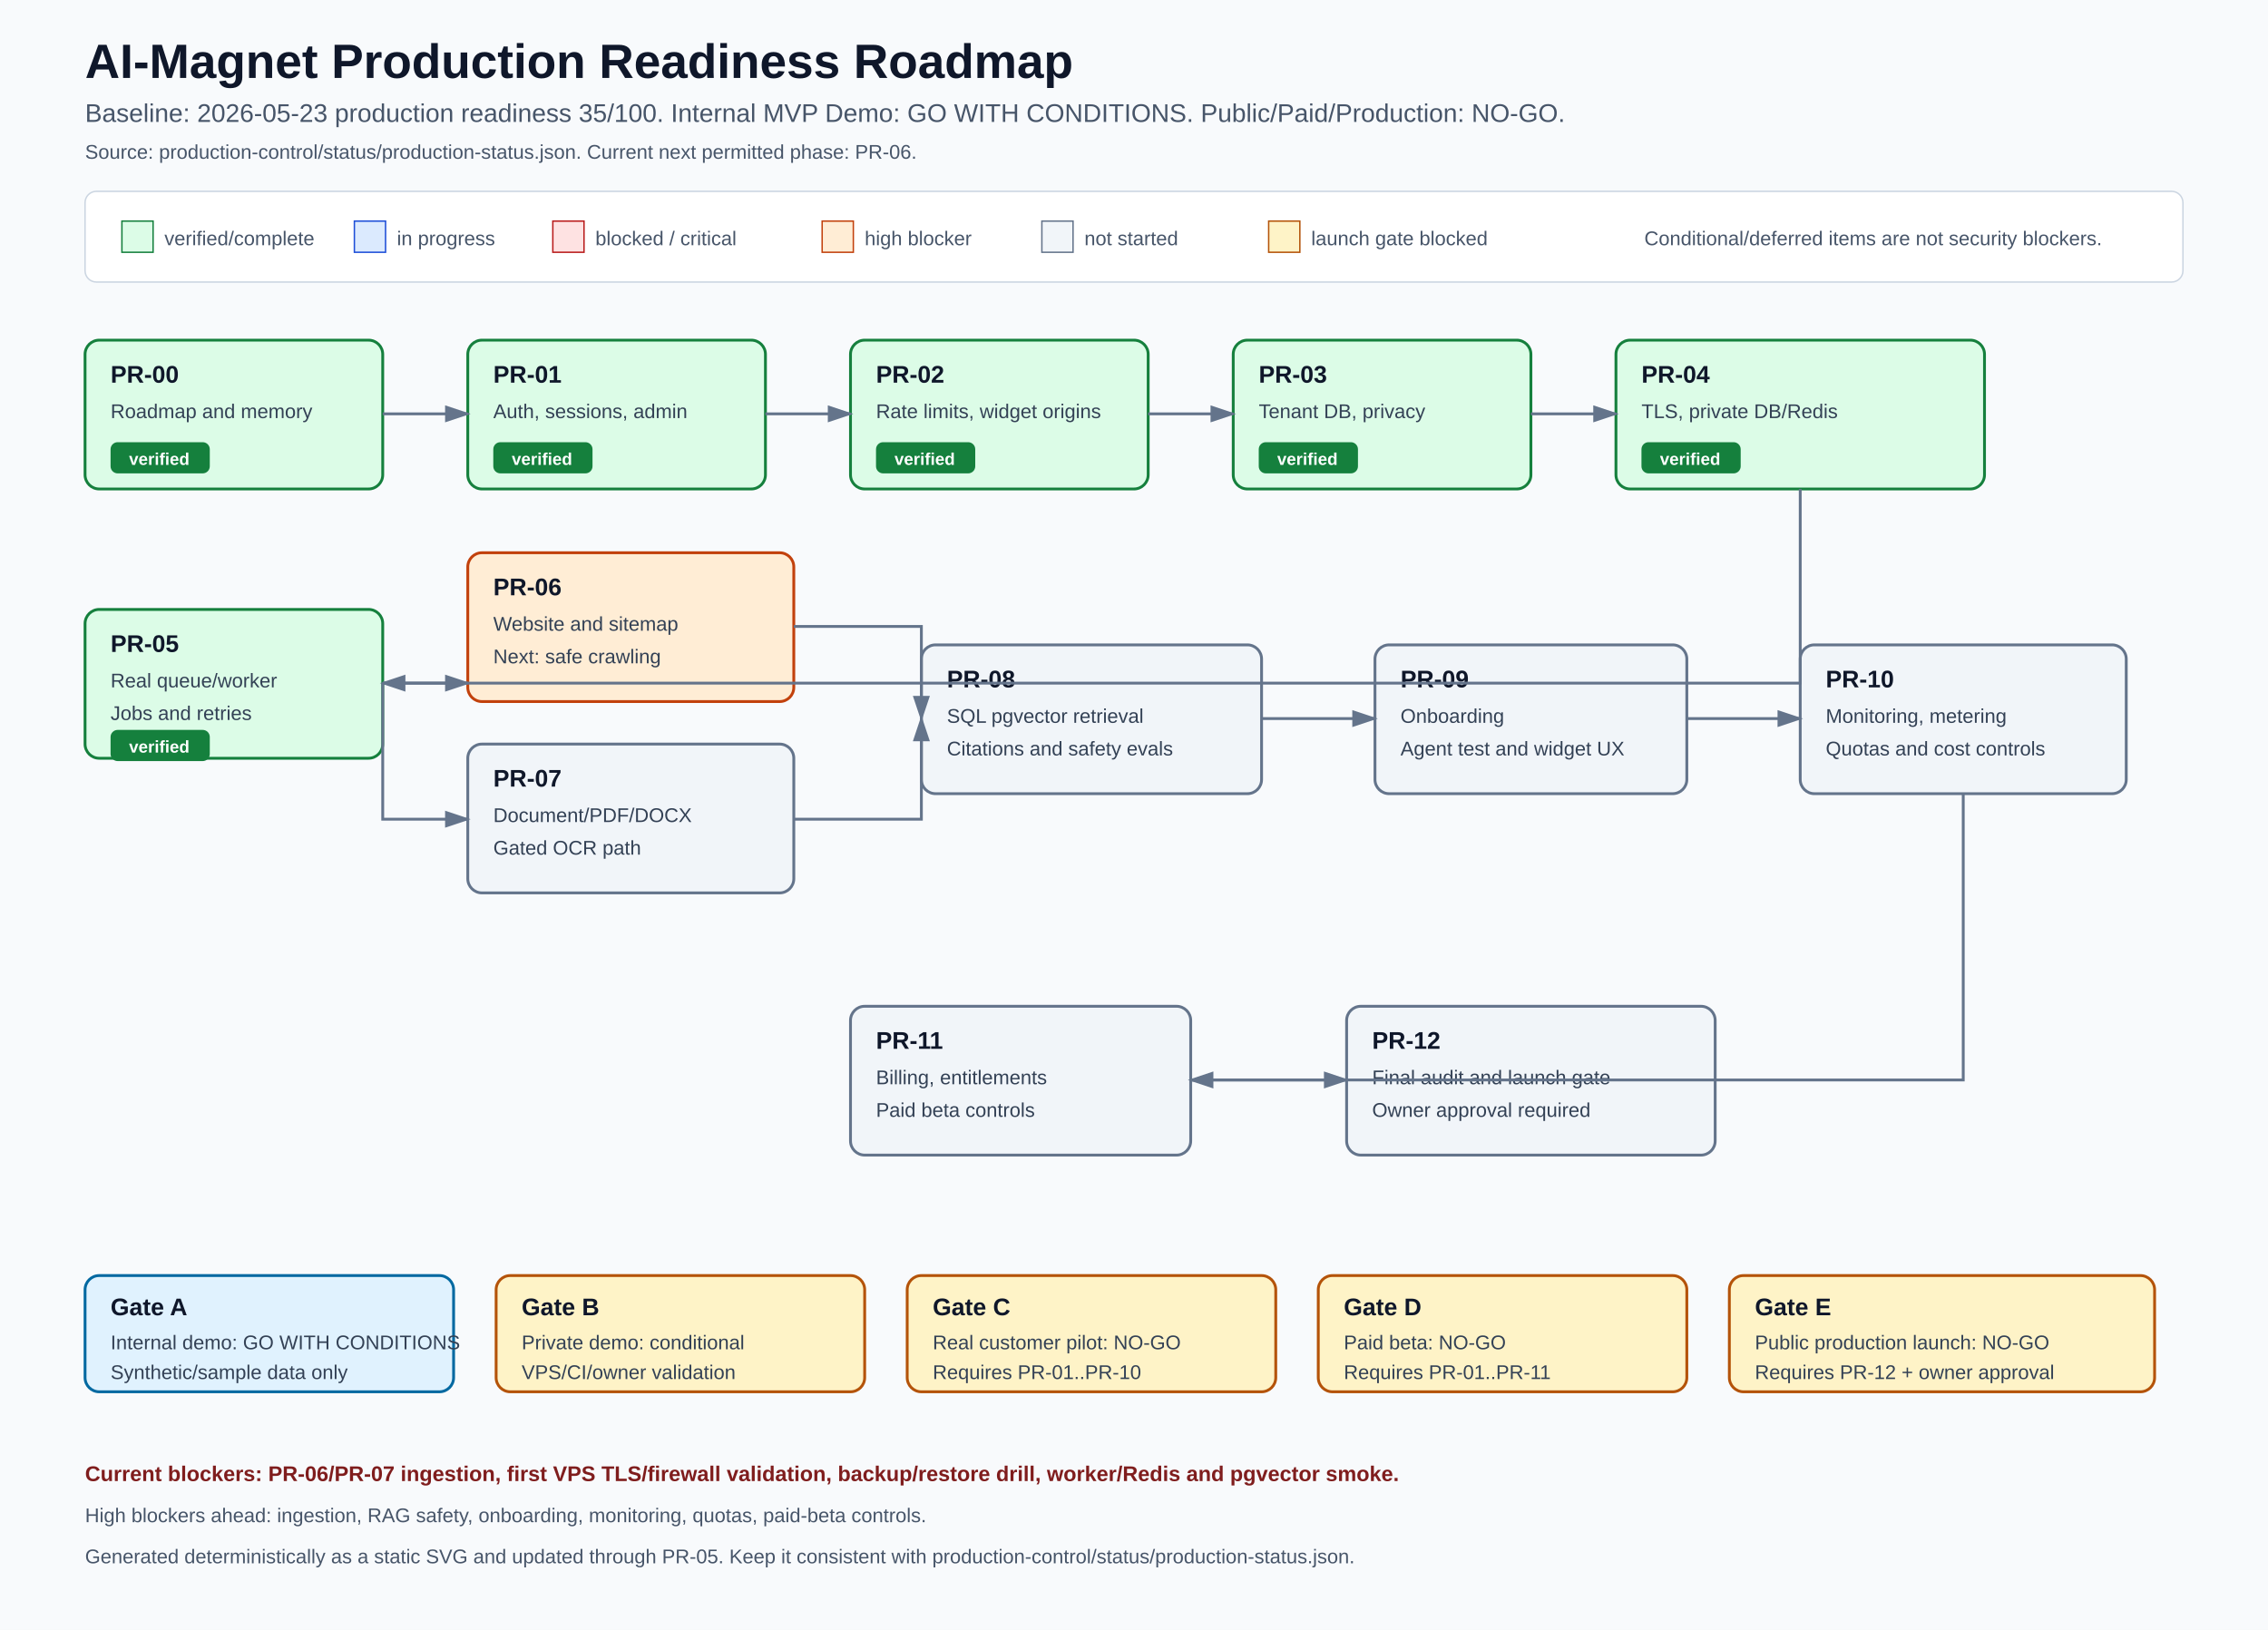
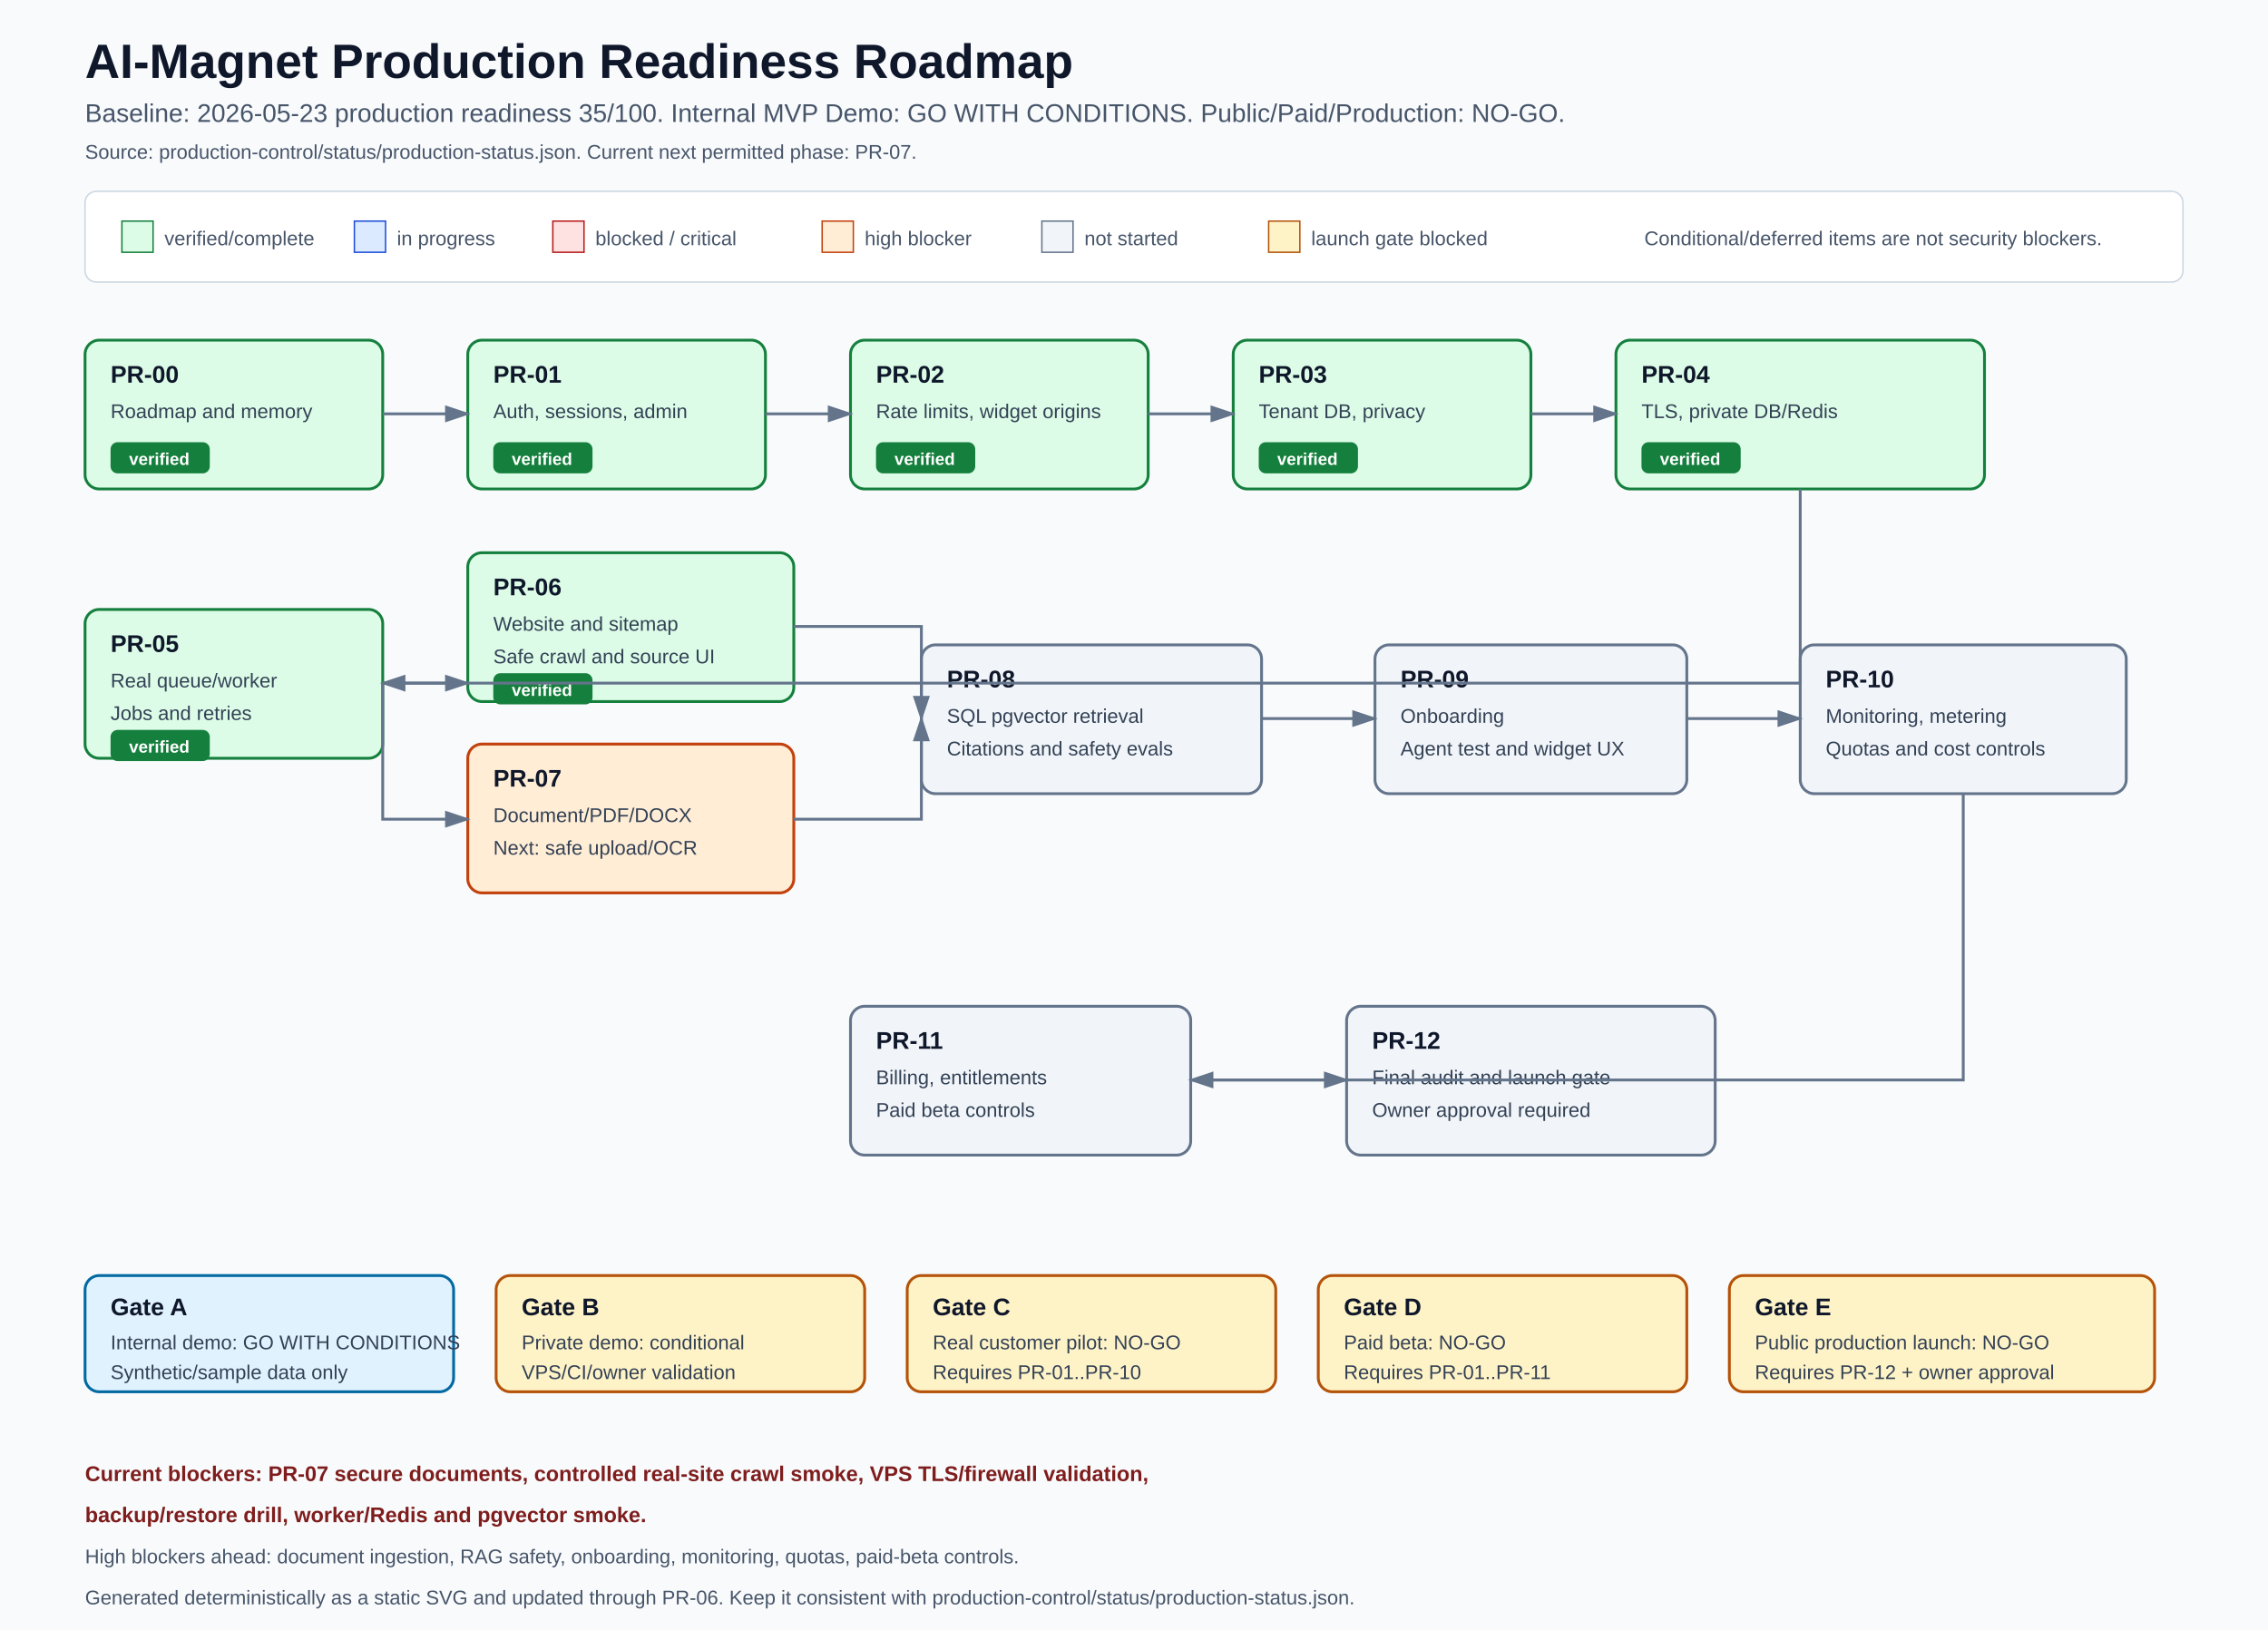
<svg xmlns="http://www.w3.org/2000/svg" width="1600" height="1150" viewBox="0 0 1600 1150" role="img" aria-labelledby="title desc">
  <defs>
    <style>
      .bg { fill: #f8fafc; }
      .title { font: 700 34px Arial, sans-serif; fill: #0f172a; }
      .subtitle { font: 18px Arial, sans-serif; fill: #475569; }
      .small { font: 14px Arial, sans-serif; fill: #475569; }
      .card-title { font: 700 17px Arial, sans-serif; fill: #0f172a; }
      .card-text { font: 14px Arial, sans-serif; fill: #334155; }
      .badge { font: 700 12px Arial, sans-serif; fill: #ffffff; }
      .verified { fill: #dcfce7; stroke: #15803d; stroke-width: 2; }
      .progressing { fill: #dbeafe; stroke: #1d4ed8; stroke-width: 2; }
      .blocked { fill: #fee2e2; stroke: #b91c1c; stroke-width: 2; }
      .critical { fill: #fee2e2; stroke: #b91c1c; stroke-width: 2; }
      .high { fill: #ffedd5; stroke: #c2410c; stroke-width: 2; }
      .pending { fill: #f1f5f9; stroke: #64748b; stroke-width: 2; }
      .gate-ok { fill: #e0f2fe; stroke: #0369a1; stroke-width: 2; }
      .gate-no { fill: #fef3c7; stroke: #b45309; stroke-width: 2; }
      .legend { fill: #ffffff; stroke: #cbd5e1; stroke-width: 1; }
      .arrow { stroke: #64748b; stroke-width: 2; marker-end: url(#arrowhead); fill: none; }
      .blocker { font: 700 15px Arial, sans-serif; fill: #7f1d1d; }
    </style>
    <marker id="arrowhead" markerWidth="10" markerHeight="10" refX="8" refY="3" orient="auto">
      <path d="M0,0 L0,6 L9,3 z" fill="#64748b" />
    </marker>
  </defs>
  <rect class="bg" width="1600" height="1150" />
  <text class="title" x="60" y="55">AI-Magnet Production Readiness Roadmap</text>
  <text class="subtitle" x="60" y="86">Baseline: 2026-05-23 production readiness 35/100. Internal MVP Demo: GO WITH CONDITIONS. Public/Paid/Production: NO-GO.</text>
-   <text class="small" x="60" y="112">Source: production-control/status/production-status.json. Current next permitted phase: PR-06.</text>
+   <text class="small" x="60" y="112">Source: production-control/status/production-status.json. Current next permitted phase: PR-07.</text>
  <rect class="legend" x="60" y="135" width="1480" height="64" rx="8" />
  <rect x="86" y="156" width="22" height="22" fill="#dcfce7" stroke="#15803d" />
  <text class="small" x="116" y="173">verified/complete</text>
  <rect x="250" y="156" width="22" height="22" fill="#dbeafe" stroke="#1d4ed8" />
  <text class="small" x="280" y="173">in progress</text>
  <rect x="390" y="156" width="22" height="22" fill="#fee2e2" stroke="#b91c1c" />
  <text class="small" x="420" y="173">blocked / critical</text>
  <rect x="580" y="156" width="22" height="22" fill="#ffedd5" stroke="#c2410c" />
  <text class="small" x="610" y="173">high blocker</text>
  <rect x="735" y="156" width="22" height="22" fill="#f1f5f9" stroke="#64748b" />
  <text class="small" x="765" y="173">not started</text>
  <rect x="895" y="156" width="22" height="22" fill="#fef3c7" stroke="#b45309" />
  <text class="small" x="925" y="173">launch gate blocked</text>
  <text class="small" x="1160" y="173">Conditional/deferred items are not security blockers.</text>
  <rect class="verified" x="60" y="240" width="210" height="105" rx="10" />
  <text class="card-title" x="78" y="270">PR-00</text>
  <text class="card-text" x="78" y="295">Roadmap and memory</text>
  <rect x="78" y="312" width="70" height="22" rx="5" fill="#15803d" />
  <text class="badge" x="91" y="328">verified</text>
  <rect class="verified" x="330" y="240" width="210" height="105" rx="10" />
  <text class="card-title" x="348" y="270">PR-01</text>
  <text class="card-text" x="348" y="295">Auth, sessions, admin</text>
  <rect x="348" y="312" width="70" height="22" rx="5" fill="#15803d" />
  <text class="badge" x="361" y="328">verified</text>
  <rect class="verified" x="600" y="240" width="210" height="105" rx="10" />
  <text class="card-title" x="618" y="270">PR-02</text>
  <text class="card-text" x="618" y="295">Rate limits, widget origins</text>
  <rect x="618" y="312" width="70" height="22" rx="5" fill="#15803d" />
  <text class="badge" x="631" y="328">verified</text>
  <rect class="verified" x="870" y="240" width="210" height="105" rx="10" />
  <text class="card-title" x="888" y="270">PR-03</text>
  <text class="card-text" x="888" y="295">Tenant DB, privacy</text>
  <rect x="888" y="312" width="70" height="22" rx="5" fill="#15803d" />
  <text class="badge" x="901" y="328">verified</text>
  <rect class="verified" x="1140" y="240" width="260" height="105" rx="10" />
  <text class="card-title" x="1158" y="270">PR-04</text>
  <text class="card-text" x="1158" y="295">TLS, private DB/Redis</text>
  <rect x="1158" y="312" width="70" height="22" rx="5" fill="#15803d" />
  <text class="badge" x="1171" y="328">verified</text>
  <path class="arrow" d="M270 292 H330" />
  <path class="arrow" d="M540 292 H600" />
  <path class="arrow" d="M810 292 H870" />
  <path class="arrow" d="M1080 292 H1140" />
  <rect class="verified" x="60" y="430" width="210" height="105" rx="10" />
  <text class="card-title" x="78" y="460">PR-05</text>
  <text class="card-text" x="78" y="485">Real queue/worker</text>
  <text class="card-text" x="78" y="508">Jobs and retries</text>
  <rect x="78" y="515" width="70" height="22" rx="5" fill="#15803d" />
  <text class="badge" x="91" y="531">verified</text>
-   <rect class="high" x="330" y="390" width="230" height="105" rx="10" />
+   <rect class="verified" x="330" y="390" width="230" height="105" rx="10" />
  <text class="card-title" x="348" y="420">PR-06</text>
  <text class="card-text" x="348" y="445">Website and sitemap</text>
-   <text class="card-text" x="348" y="468">Next: safe crawling</text>
-   <rect class="pending" x="330" y="525" width="230" height="105" rx="10" />
+   <text class="card-text" x="348" y="468">Safe crawl and source UI</text>
+   <rect x="348" y="475" width="70" height="22" rx="5" fill="#15803d" />
+   <text class="badge" x="361" y="491">verified</text>
+   <rect class="high" x="330" y="525" width="230" height="105" rx="10" />
  <text class="card-title" x="348" y="555">PR-07</text>
  <text class="card-text" x="348" y="580">Document/PDF/DOCX</text>
-   <text class="card-text" x="348" y="603">Gated OCR path</text>
+   <text class="card-text" x="348" y="603">Next: safe upload/OCR</text>
  <rect class="pending" x="650" y="455" width="240" height="105" rx="10" />
  <text class="card-title" x="668" y="485">PR-08</text>
  <text class="card-text" x="668" y="510">SQL pgvector retrieval</text>
  <text class="card-text" x="668" y="533">Citations and safety evals</text>
  <rect class="pending" x="970" y="455" width="220" height="105" rx="10" />
  <text class="card-title" x="988" y="485">PR-09</text>
  <text class="card-text" x="988" y="510">Onboarding</text>
  <text class="card-text" x="988" y="533">Agent test and widget UX</text>
  <rect class="pending" x="1270" y="455" width="230" height="105" rx="10" />
  <text class="card-title" x="1288" y="485">PR-10</text>
  <text class="card-text" x="1288" y="510">Monitoring, metering</text>
  <text class="card-text" x="1288" y="533">Quotas and cost controls</text>
  <path class="arrow" d="M1270 345 V482 H270" />
  <path class="arrow" d="M270 482 H330" />
  <path class="arrow" d="M270 482 V578 H330" />
  <path class="arrow" d="M560 442 H650 V507" />
  <path class="arrow" d="M560 578 H650 V507" />
  <path class="arrow" d="M890 507 H970" />
  <path class="arrow" d="M1190 507 H1270" />
  <rect class="pending" x="600" y="710" width="240" height="105" rx="10" />
  <text class="card-title" x="618" y="740">PR-11</text>
  <text class="card-text" x="618" y="765">Billing, entitlements</text>
  <text class="card-text" x="618" y="788">Paid beta controls</text>
  <rect class="pending" x="950" y="710" width="260" height="105" rx="10" />
  <text class="card-title" x="968" y="740">PR-12</text>
  <text class="card-text" x="968" y="765">Final audit and launch gate</text>
  <text class="card-text" x="968" y="788">Owner approval required</text>
  <path class="arrow" d="M1385 560 V762 H840" />
  <path class="arrow" d="M840 762 H950" />
  <rect class="gate-ok" x="60" y="900" width="260" height="82" rx="10" />
  <text class="card-title" x="78" y="928">Gate A</text>
  <text class="card-text" x="78" y="952">Internal demo: GO WITH CONDITIONS</text>
  <text class="card-text" x="78" y="973">Synthetic/sample data only</text>
  <rect class="gate-no" x="350" y="900" width="260" height="82" rx="10" />
  <text class="card-title" x="368" y="928">Gate B</text>
  <text class="card-text" x="368" y="952">Private demo: conditional</text>
  <text class="card-text" x="368" y="973">VPS/CI/owner validation</text>
  <rect class="gate-no" x="640" y="900" width="260" height="82" rx="10" />
  <text class="card-title" x="658" y="928">Gate C</text>
  <text class="card-text" x="658" y="952">Real customer pilot: NO-GO</text>
  <text class="card-text" x="658" y="973">Requires PR-01..PR-10</text>
  <rect class="gate-no" x="930" y="900" width="260" height="82" rx="10" />
  <text class="card-title" x="948" y="928">Gate D</text>
  <text class="card-text" x="948" y="952">Paid beta: NO-GO</text>
  <text class="card-text" x="948" y="973">Requires PR-01..PR-11</text>
  <rect class="gate-no" x="1220" y="900" width="300" height="82" rx="10" />
  <text class="card-title" x="1238" y="928">Gate E</text>
  <text class="card-text" x="1238" y="952">Public production launch: NO-GO</text>
  <text class="card-text" x="1238" y="973">Requires PR-12 + owner approval</text>
-   <text class="blocker" x="60" y="1045">Current blockers: PR-06/PR-07 ingestion, first VPS TLS/firewall validation, backup/restore drill, worker/Redis and pgvector smoke.</text>
-   <text class="small" x="60" y="1074">High blockers ahead: ingestion, RAG safety, onboarding, monitoring, quotas, paid-beta controls.</text>
-   <text class="small" x="60" y="1103">Generated deterministically as a static SVG and updated through PR-05. Keep it consistent with production-control/status/production-status.json.</text>
+   <text class="blocker" x="60" y="1045">Current blockers: PR-07 secure documents, controlled real-site crawl smoke, VPS TLS/firewall validation,</text>
+   <text class="blocker" x="60" y="1074">backup/restore drill, worker/Redis and pgvector smoke.</text>
+   <text class="small" x="60" y="1103">High blockers ahead: document ingestion, RAG safety, onboarding, monitoring, quotas, paid-beta controls.</text>
+   <text class="small" x="60" y="1132">Generated deterministically as a static SVG and updated through PR-06. Keep it consistent with production-control/status/production-status.json.</text>
</svg>
